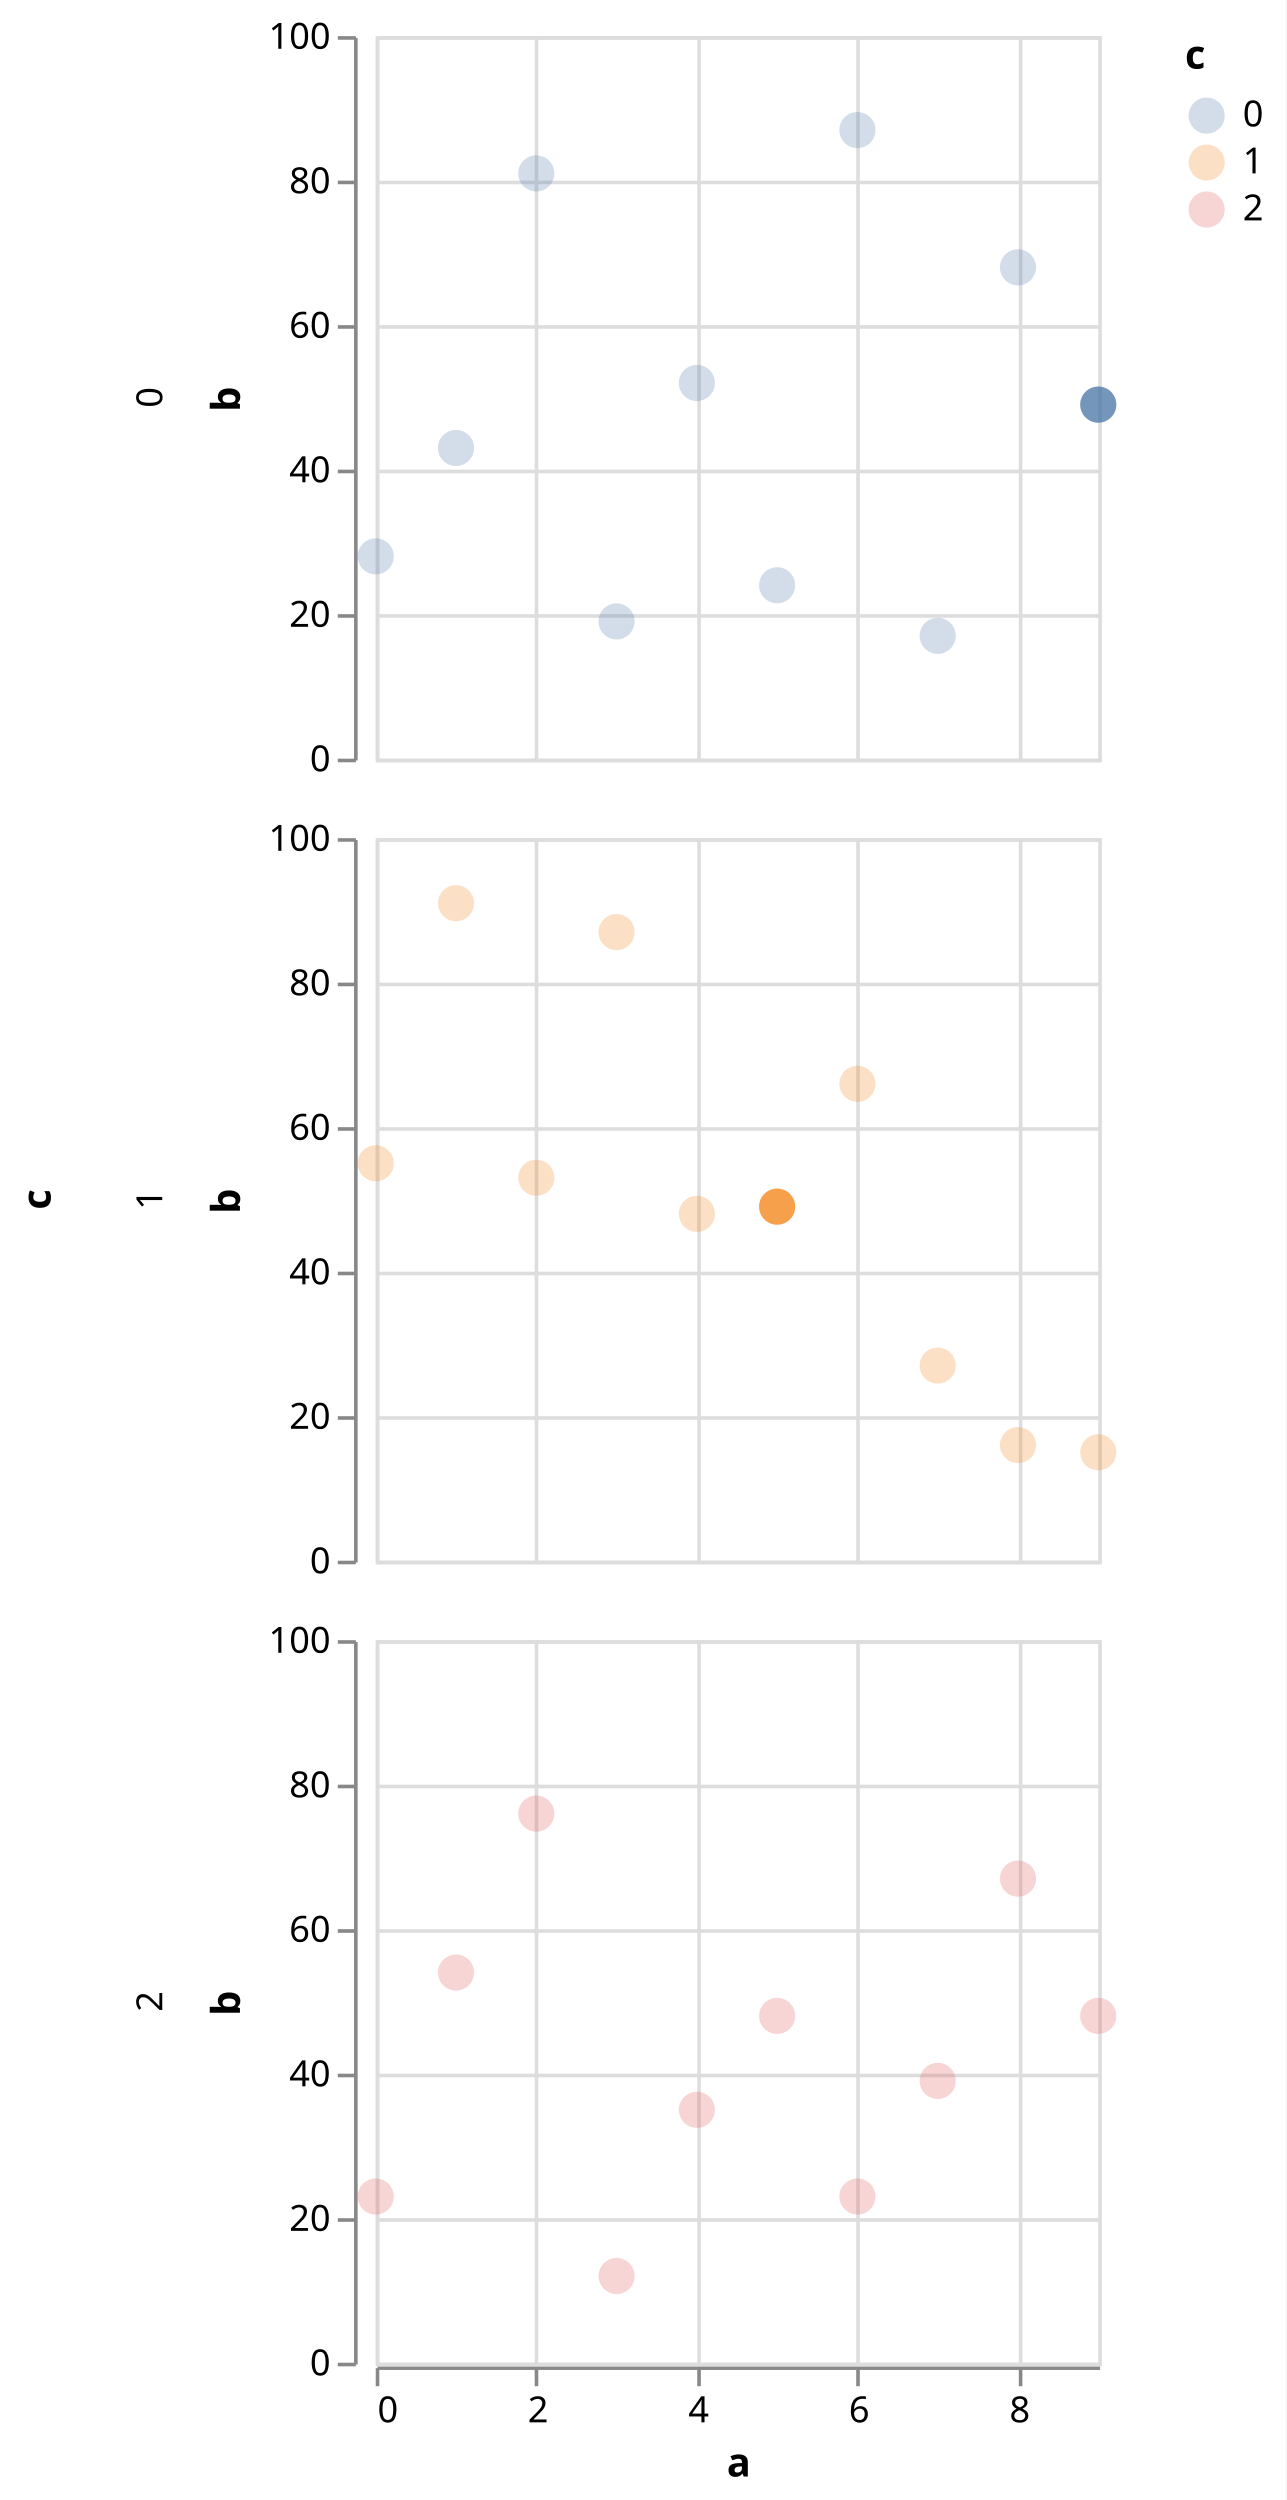
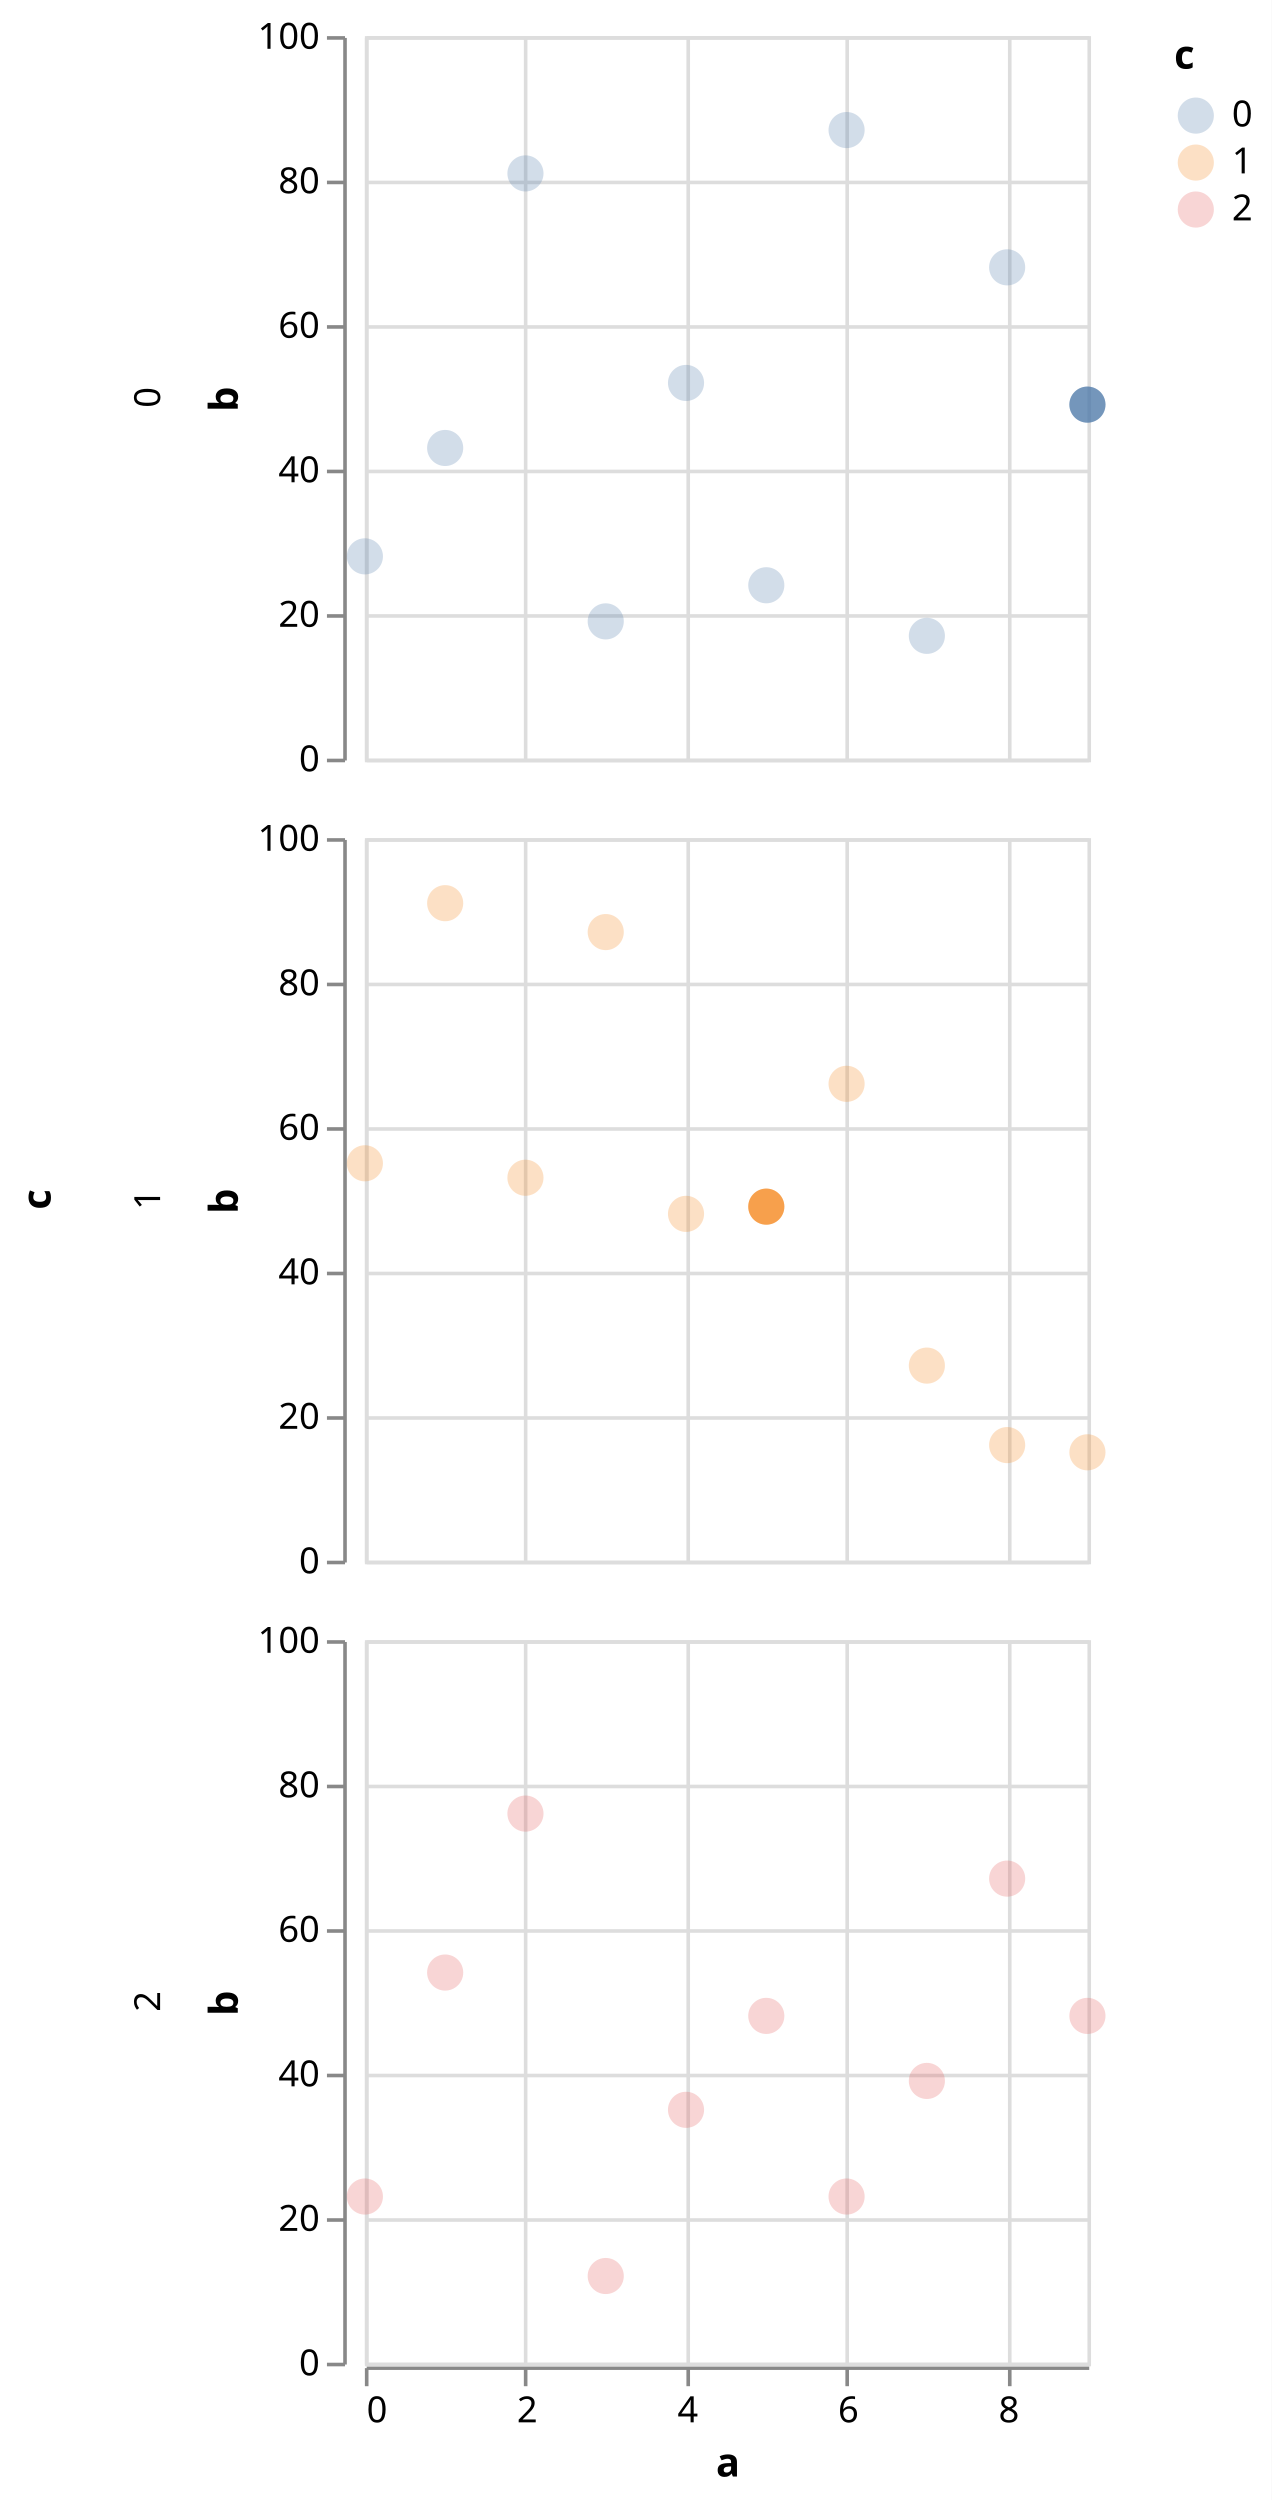
- <svg xmlns="http://www.w3.org/2000/svg" version="1.1" class="marks" width="356" height="692" viewBox="0 0 356 692">
-   <rect width="356" height="692" fill="white" />
-   <g fill="none" stroke-miterlimit="10" transform="translate(104,10)">
+ <svg xmlns="http://www.w3.org/2000/svg" version="1.1" class="marks" width="352" height="692" viewBox="0 0 352 692">
+   <rect width="352" height="692" fill="white" />
+   <g fill="none" stroke-miterlimit="10" transform="translate(101,10)">
    <g class="mark-group role-frame root" role="graphics-object" aria-roledescription="group mark container">
      <g transform="translate(0,0)">
        <path class="background" aria-hidden="true" d="M0,0h0v0h0Z" />
        <g>
          <g class="mark-group role-row-title row-title" role="graphics-object" aria-roledescription="group mark container">
-             <g transform="translate(-78,322)">
+             <g transform="translate(-75,322)">
              <path class="background" aria-hidden="true" d="M0,0h0v0h0Z" />
              <g>
                <g class="mark-group role-title">
                  <g transform="translate(-21,0)">
                    <path class="background" aria-hidden="true" d="M0,0h0v0h0Z" pointer-events="none" />
                    <g>
                      <g class="mark-text role-title-text" role="graphics-symbol" aria-roledescription="title" aria-label="Title text 'c'" pointer-events="none">
                        <text text-anchor="middle" transform="translate(0,0) rotate(-90) translate(0,9)" font-family="sans-serif" font-size="11px" font-weight="bold" fill="#000" opacity="1">c</text>
                      </g>
                    </g>
                    <path class="foreground" aria-hidden="true" d="" pointer-events="none" display="none" />
                  </g>
                </g>
              </g>
              <path class="foreground" aria-hidden="true" d="" display="none" />
            </g>
          </g>
          <g class="mark-group role-row-header row_header" role="graphics-object" aria-roledescription="group mark container">
            <g transform="translate(-6,0)">
              <path class="background" aria-hidden="true" d="M0,0h0v200h0Z" />
              <g>
                <g class="mark-group role-axis" aria-hidden="true">
                  <g transform="translate(0.5,0.5)">
                    <path class="background" aria-hidden="true" d="M0,0h0v0h0Z" pointer-events="none" />
                    <g>
                      <g class="mark-rule role-axis-tick" pointer-events="none">
                        <line transform="translate(0,200)" x2="-5" y2="0" stroke="#888" stroke-width="1" opacity="1" />
                        <line transform="translate(0,160)" x2="-5" y2="0" stroke="#888" stroke-width="1" opacity="1" />
                        <line transform="translate(0,120)" x2="-5" y2="0" stroke="#888" stroke-width="1" opacity="1" />
                        <line transform="translate(0,80)" x2="-5" y2="0" stroke="#888" stroke-width="1" opacity="1" />
                        <line transform="translate(0,40)" x2="-5" y2="0" stroke="#888" stroke-width="1" opacity="1" />
                        <line transform="translate(0,0)" x2="-5" y2="0" stroke="#888" stroke-width="1" opacity="1" />
                      </g>
                      <g class="mark-text role-axis-label" pointer-events="none">
                        <text text-anchor="end" transform="translate(-7,203)" font-family="sans-serif" font-size="10px" fill="#000" opacity="1">0</text>
                        <text text-anchor="end" transform="translate(-7,163)" font-family="sans-serif" font-size="10px" fill="#000" opacity="1">20</text>
                        <text text-anchor="end" transform="translate(-7,123)" font-family="sans-serif" font-size="10px" fill="#000" opacity="1">40</text>
                        <text text-anchor="end" transform="translate(-7,83)" font-family="sans-serif" font-size="10px" fill="#000" opacity="1">60</text>
                        <text text-anchor="end" transform="translate(-7,43)" font-family="sans-serif" font-size="10px" fill="#000" opacity="1">80</text>
                        <text text-anchor="end" transform="translate(-7,3)" font-family="sans-serif" font-size="10px" fill="#000" opacity="1">100</text>
                      </g>
                      <g class="mark-rule role-axis-domain" pointer-events="none">
                        <line transform="translate(0,200)" x2="0" y2="-200" stroke="#888" stroke-width="1" opacity="1" />
                      </g>
                      <g class="mark-text role-axis-title" pointer-events="none">
-                         <text text-anchor="middle" transform="translate(-30.08691,100) rotate(-90) translate(0,-2)" font-family="sans-serif" font-size="11px" font-weight="bold" fill="#000" opacity="1">b</text>
+                         <text text-anchor="middle" transform="translate(-27.68457,100) rotate(-90) translate(0,-2)" font-family="sans-serif" font-size="11px" font-weight="bold" fill="#000" opacity="1">b</text>
                      </g>
                    </g>
                    <path class="foreground" aria-hidden="true" d="" pointer-events="none" display="none" />
                  </g>
                </g>
                <g class="mark-group role-title">
-                   <g transform="translate(-61.08691,100)">
+                   <g transform="translate(-58.68457,100)">
                    <path class="background" aria-hidden="true" d="M0,0h0v0h0Z" pointer-events="none" />
                    <g>
                      <g class="mark-text role-title-text" role="graphics-symbol" aria-roledescription="title" aria-label="Title text '0'" pointer-events="none">
                        <text text-anchor="middle" transform="translate(0,0) rotate(-90) translate(0,8)" font-family="sans-serif" font-size="10px" fill="#000" opacity="1">0</text>
                      </g>
                    </g>
                    <path class="foreground" aria-hidden="true" d="" pointer-events="none" display="none" />
                  </g>
                </g>
              </g>
              <path class="foreground" aria-hidden="true" d="" display="none" />
            </g>
            <g transform="translate(-6,222)">
              <path class="background" aria-hidden="true" d="M0,0h0v200h0Z" />
              <g>
                <g class="mark-group role-axis" aria-hidden="true">
                  <g transform="translate(0.5,0.5)">
                    <path class="background" aria-hidden="true" d="M0,0h0v0h0Z" pointer-events="none" />
                    <g>
                      <g class="mark-rule role-axis-tick" pointer-events="none">
                        <line transform="translate(0,200)" x2="-5" y2="0" stroke="#888" stroke-width="1" opacity="1" />
                        <line transform="translate(0,160)" x2="-5" y2="0" stroke="#888" stroke-width="1" opacity="1" />
                        <line transform="translate(0,120)" x2="-5" y2="0" stroke="#888" stroke-width="1" opacity="1" />
                        <line transform="translate(0,80)" x2="-5" y2="0" stroke="#888" stroke-width="1" opacity="1" />
                        <line transform="translate(0,40)" x2="-5" y2="0" stroke="#888" stroke-width="1" opacity="1" />
                        <line transform="translate(0,0)" x2="-5" y2="0" stroke="#888" stroke-width="1" opacity="1" />
                      </g>
                      <g class="mark-text role-axis-label" pointer-events="none">
                        <text text-anchor="end" transform="translate(-7,203)" font-family="sans-serif" font-size="10px" fill="#000" opacity="1">0</text>
                        <text text-anchor="end" transform="translate(-7,163)" font-family="sans-serif" font-size="10px" fill="#000" opacity="1">20</text>
                        <text text-anchor="end" transform="translate(-7,123)" font-family="sans-serif" font-size="10px" fill="#000" opacity="1">40</text>
                        <text text-anchor="end" transform="translate(-7,83)" font-family="sans-serif" font-size="10px" fill="#000" opacity="1">60</text>
                        <text text-anchor="end" transform="translate(-7,43)" font-family="sans-serif" font-size="10px" fill="#000" opacity="1">80</text>
                        <text text-anchor="end" transform="translate(-7,3)" font-family="sans-serif" font-size="10px" fill="#000" opacity="1">100</text>
                      </g>
                      <g class="mark-rule role-axis-domain" pointer-events="none">
                        <line transform="translate(0,200)" x2="0" y2="-200" stroke="#888" stroke-width="1" opacity="1" />
                      </g>
                      <g class="mark-text role-axis-title" pointer-events="none">
-                         <text text-anchor="middle" transform="translate(-30.08691,100) rotate(-90) translate(0,-2)" font-family="sans-serif" font-size="11px" font-weight="bold" fill="#000" opacity="1">b</text>
+                         <text text-anchor="middle" transform="translate(-27.68457,100) rotate(-90) translate(0,-2)" font-family="sans-serif" font-size="11px" font-weight="bold" fill="#000" opacity="1">b</text>
                      </g>
                    </g>
                    <path class="foreground" aria-hidden="true" d="" pointer-events="none" display="none" />
                  </g>
                </g>
                <g class="mark-group role-title">
-                   <g transform="translate(-61.08691,100)">
+                   <g transform="translate(-58.68457,100)">
                    <path class="background" aria-hidden="true" d="M0,0h0v0h0Z" pointer-events="none" />
                    <g>
                      <g class="mark-text role-title-text" role="graphics-symbol" aria-roledescription="title" aria-label="Title text '1'" pointer-events="none">
                        <text text-anchor="middle" transform="translate(0,0) rotate(-90) translate(0,8)" font-family="sans-serif" font-size="10px" fill="#000" opacity="1">1</text>
                      </g>
                    </g>
                    <path class="foreground" aria-hidden="true" d="" pointer-events="none" display="none" />
                  </g>
                </g>
              </g>
              <path class="foreground" aria-hidden="true" d="" display="none" />
            </g>
            <g transform="translate(-6,444)">
              <path class="background" aria-hidden="true" d="M0,0h0v200h0Z" />
              <g>
                <g class="mark-group role-axis" aria-hidden="true">
                  <g transform="translate(0.5,0.5)">
                    <path class="background" aria-hidden="true" d="M0,0h0v0h0Z" pointer-events="none" />
                    <g>
                      <g class="mark-rule role-axis-tick" pointer-events="none">
                        <line transform="translate(0,200)" x2="-5" y2="0" stroke="#888" stroke-width="1" opacity="1" />
                        <line transform="translate(0,160)" x2="-5" y2="0" stroke="#888" stroke-width="1" opacity="1" />
                        <line transform="translate(0,120)" x2="-5" y2="0" stroke="#888" stroke-width="1" opacity="1" />
                        <line transform="translate(0,80)" x2="-5" y2="0" stroke="#888" stroke-width="1" opacity="1" />
                        <line transform="translate(0,40)" x2="-5" y2="0" stroke="#888" stroke-width="1" opacity="1" />
                        <line transform="translate(0,0)" x2="-5" y2="0" stroke="#888" stroke-width="1" opacity="1" />
                      </g>
                      <g class="mark-text role-axis-label" pointer-events="none">
                        <text text-anchor="end" transform="translate(-7,203)" font-family="sans-serif" font-size="10px" fill="#000" opacity="1">0</text>
                        <text text-anchor="end" transform="translate(-7,163)" font-family="sans-serif" font-size="10px" fill="#000" opacity="1">20</text>
                        <text text-anchor="end" transform="translate(-7,123)" font-family="sans-serif" font-size="10px" fill="#000" opacity="1">40</text>
                        <text text-anchor="end" transform="translate(-7,83)" font-family="sans-serif" font-size="10px" fill="#000" opacity="1">60</text>
                        <text text-anchor="end" transform="translate(-7,43)" font-family="sans-serif" font-size="10px" fill="#000" opacity="1">80</text>
                        <text text-anchor="end" transform="translate(-7,3)" font-family="sans-serif" font-size="10px" fill="#000" opacity="1">100</text>
                      </g>
                      <g class="mark-rule role-axis-domain" pointer-events="none">
                        <line transform="translate(0,200)" x2="0" y2="-200" stroke="#888" stroke-width="1" opacity="1" />
                      </g>
                      <g class="mark-text role-axis-title" pointer-events="none">
-                         <text text-anchor="middle" transform="translate(-30.08691,100) rotate(-90) translate(0,-2)" font-family="sans-serif" font-size="11px" font-weight="bold" fill="#000" opacity="1">b</text>
+                         <text text-anchor="middle" transform="translate(-27.68457,100) rotate(-90) translate(0,-2)" font-family="sans-serif" font-size="11px" font-weight="bold" fill="#000" opacity="1">b</text>
                      </g>
                    </g>
                    <path class="foreground" aria-hidden="true" d="" pointer-events="none" display="none" />
                  </g>
                </g>
                <g class="mark-group role-title">
-                   <g transform="translate(-61.08691,100)">
+                   <g transform="translate(-58.68457,100)">
                    <path class="background" aria-hidden="true" d="M0,0h0v0h0Z" pointer-events="none" />
                    <g>
                      <g class="mark-text role-title-text" role="graphics-symbol" aria-roledescription="title" aria-label="Title text '2'" pointer-events="none">
                        <text text-anchor="middle" transform="translate(0,0) rotate(-90) translate(0,8)" font-family="sans-serif" font-size="10px" fill="#000" opacity="1">2</text>
                      </g>
                    </g>
                    <path class="foreground" aria-hidden="true" d="" pointer-events="none" display="none" />
                  </g>
                </g>
              </g>
              <path class="foreground" aria-hidden="true" d="" display="none" />
            </g>
          </g>
          <g class="mark-group role-column-footer column_footer" role="graphics-object" aria-roledescription="group mark container">
            <g transform="translate(0,645)">
              <path class="background" aria-hidden="true" d="M0,0h200v0h-200Z" />
              <g>
                <g class="mark-group role-axis" aria-hidden="true">
                  <g transform="translate(0.5,0.5)">
                    <path class="background" aria-hidden="true" d="M0,0h0v0h0Z" pointer-events="none" />
                    <g>
                      <g class="mark-rule role-axis-tick" pointer-events="none">
                        <line transform="translate(0,0)" x2="0" y2="5" stroke="#888" stroke-width="1" opacity="1" />
                        <line transform="translate(44,0)" x2="0" y2="5" stroke="#888" stroke-width="1" opacity="1" />
                        <line transform="translate(89,0)" x2="0" y2="5" stroke="#888" stroke-width="1" opacity="1" />
                        <line transform="translate(133,0)" x2="0" y2="5" stroke="#888" stroke-width="1" opacity="1" />
                        <line transform="translate(178,0)" x2="0" y2="5" stroke="#888" stroke-width="1" opacity="1" />
                      </g>
                      <g class="mark-text role-axis-label" pointer-events="none">
                        <text text-anchor="start" transform="translate(0,15)" font-family="sans-serif" font-size="10px" fill="#000" opacity="1">0</text>
                        <text text-anchor="middle" transform="translate(44.44444,15)" font-family="sans-serif" font-size="10px" fill="#000" opacity="1">2</text>
                        <text text-anchor="middle" transform="translate(88.88889,15)" font-family="sans-serif" font-size="10px" fill="#000" opacity="1">4</text>
                        <text text-anchor="middle" transform="translate(133.3333,15)" font-family="sans-serif" font-size="10px" fill="#000" opacity="1">6</text>
                        <text text-anchor="middle" transform="translate(177.7778,15)" font-family="sans-serif" font-size="10px" fill="#000" opacity="1">8</text>
                      </g>
                      <g class="mark-rule role-axis-domain" pointer-events="none">
                        <line transform="translate(0,0)" x2="200" y2="0" stroke="#888" stroke-width="1" opacity="1" />
                      </g>
                      <g class="mark-text role-axis-title" pointer-events="none">
                        <text text-anchor="middle" transform="translate(100,30)" font-family="sans-serif" font-size="11px" font-weight="bold" fill="#000" opacity="1">a</text>
                      </g>
                    </g>
                    <path class="foreground" aria-hidden="true" d="" pointer-events="none" display="none" />
                  </g>
                </g>
              </g>
              <path class="foreground" aria-hidden="true" d="" display="none" />
            </g>
          </g>
          <g class="mark-group role-scope cell" role="graphics-object" aria-roledescription="group mark container">
            <g transform="translate(0,0)">
              <path class="background" aria-hidden="true" d="M0.5,0.5h200v200h-200Z" stroke="#ddd" />
              <g>
                <g class="mark-group role-axis" aria-hidden="true">
                  <g transform="translate(0.5,200.5)">
                    <path class="background" aria-hidden="true" d="M0,0h0v0h0Z" pointer-events="none" />
                    <g>
                      <g class="mark-rule role-axis-grid" pointer-events="none">
                        <line transform="translate(0,-200)" x2="0" y2="200" stroke="#ddd" stroke-width="1" opacity="1" />
                        <line transform="translate(44,-200)" x2="0" y2="200" stroke="#ddd" stroke-width="1" opacity="1" />
                        <line transform="translate(89,-200)" x2="0" y2="200" stroke="#ddd" stroke-width="1" opacity="1" />
                        <line transform="translate(133,-200)" x2="0" y2="200" stroke="#ddd" stroke-width="1" opacity="1" />
                        <line transform="translate(178,-200)" x2="0" y2="200" stroke="#ddd" stroke-width="1" opacity="1" />
                      </g>
                    </g>
                    <path class="foreground" aria-hidden="true" d="" pointer-events="none" display="none" />
                  </g>
                </g>
                <g class="mark-group role-axis" aria-hidden="true">
                  <g transform="translate(0.5,0.5)">
                    <path class="background" aria-hidden="true" d="M0,0h0v0h0Z" pointer-events="none" />
                    <g>
                      <g class="mark-rule role-axis-grid" pointer-events="none">
                        <line transform="translate(0,200)" x2="200" y2="0" stroke="#ddd" stroke-width="1" opacity="1" />
                        <line transform="translate(0,160)" x2="200" y2="0" stroke="#ddd" stroke-width="1" opacity="1" />
                        <line transform="translate(0,120)" x2="200" y2="0" stroke="#ddd" stroke-width="1" opacity="1" />
                        <line transform="translate(0,80)" x2="200" y2="0" stroke="#ddd" stroke-width="1" opacity="1" />
                        <line transform="translate(0,40)" x2="200" y2="0" stroke="#ddd" stroke-width="1" opacity="1" />
                        <line transform="translate(0,0)" x2="200" y2="0" stroke="#ddd" stroke-width="1" opacity="1" />
                      </g>
                    </g>
                    <path class="foreground" aria-hidden="true" d="" pointer-events="none" display="none" />
                  </g>
                </g>
                <g class="mark-symbol role-mark child_layer_0_marks" role="graphics-symbol" aria-roledescription="symbol mark container">
                  <path transform="translate(0,144)" d="M5,0A5,5,0,1,1,-5,0A5,5,0,1,1,5,0" fill="#4c78a8" stroke-width="2" opacity="0.25" />
                  <path transform="translate(22.22222,114)" d="M5,0A5,5,0,1,1,-5,0A5,5,0,1,1,5,0" fill="#4c78a8" stroke-width="2" opacity="0.25" />
                  <path transform="translate(44.44444,38)" d="M5,0A5,5,0,1,1,-5,0A5,5,0,1,1,5,0" fill="#4c78a8" stroke-width="2" opacity="0.25" />
                  <path transform="translate(66.66667,162)" d="M5,0A5,5,0,1,1,-5,0A5,5,0,1,1,5,0" fill="#4c78a8" stroke-width="2" opacity="0.25" />
                  <path transform="translate(88.88889,96)" d="M5,0A5,5,0,1,1,-5,0A5,5,0,1,1,5,0" fill="#4c78a8" stroke-width="2" opacity="0.25" />
                  <path transform="translate(111.1111,152)" d="M5,0A5,5,0,1,1,-5,0A5,5,0,1,1,5,0" fill="#4c78a8" stroke-width="2" opacity="0.25" />
                  <path transform="translate(133.3333,26)" d="M5,0A5,5,0,1,1,-5,0A5,5,0,1,1,5,0" fill="#4c78a8" stroke-width="2" opacity="0.25" />
                  <path transform="translate(155.5556,166)" d="M5,0A5,5,0,1,1,-5,0A5,5,0,1,1,5,0" fill="#4c78a8" stroke-width="2" opacity="0.25" />
                  <path transform="translate(177.7778,64)" d="M5,0A5,5,0,1,1,-5,0A5,5,0,1,1,5,0" fill="#4c78a8" stroke-width="2" opacity="0.25" />
                  <path transform="translate(200,102)" d="M5,0A5,5,0,1,1,-5,0A5,5,0,1,1,5,0" fill="#4c78a8" stroke-width="2" opacity="0.25" />
                </g>
                <g class="mark-symbol role-mark child_layer_1_marks" role="graphics-symbol" aria-roledescription="symbol mark container" pointer-events="none">
                  <path transform="translate(200,102)" d="M5,0A5,5,0,1,1,-5,0A5,5,0,1,1,5,0" fill="#4c78a8" stroke-width="2" opacity="0.7" />
                </g>
              </g>
              <path class="foreground" aria-hidden="true" d="" display="none" />
            </g>
            <g transform="translate(0,222)">
              <path class="background" aria-hidden="true" d="M0.5,0.5h200v200h-200Z" stroke="#ddd" />
              <g>
                <g class="mark-group role-axis" aria-hidden="true">
                  <g transform="translate(0.5,200.5)">
                    <path class="background" aria-hidden="true" d="M0,0h0v0h0Z" pointer-events="none" />
                    <g>
                      <g class="mark-rule role-axis-grid" pointer-events="none">
                        <line transform="translate(0,-200)" x2="0" y2="200" stroke="#ddd" stroke-width="1" opacity="1" />
                        <line transform="translate(44,-200)" x2="0" y2="200" stroke="#ddd" stroke-width="1" opacity="1" />
                        <line transform="translate(89,-200)" x2="0" y2="200" stroke="#ddd" stroke-width="1" opacity="1" />
                        <line transform="translate(133,-200)" x2="0" y2="200" stroke="#ddd" stroke-width="1" opacity="1" />
                        <line transform="translate(178,-200)" x2="0" y2="200" stroke="#ddd" stroke-width="1" opacity="1" />
                      </g>
                    </g>
                    <path class="foreground" aria-hidden="true" d="" pointer-events="none" display="none" />
                  </g>
                </g>
                <g class="mark-group role-axis" aria-hidden="true">
                  <g transform="translate(0.5,0.5)">
                    <path class="background" aria-hidden="true" d="M0,0h0v0h0Z" pointer-events="none" />
                    <g>
                      <g class="mark-rule role-axis-grid" pointer-events="none">
                        <line transform="translate(0,200)" x2="200" y2="0" stroke="#ddd" stroke-width="1" opacity="1" />
                        <line transform="translate(0,160)" x2="200" y2="0" stroke="#ddd" stroke-width="1" opacity="1" />
                        <line transform="translate(0,120)" x2="200" y2="0" stroke="#ddd" stroke-width="1" opacity="1" />
                        <line transform="translate(0,80)" x2="200" y2="0" stroke="#ddd" stroke-width="1" opacity="1" />
                        <line transform="translate(0,40)" x2="200" y2="0" stroke="#ddd" stroke-width="1" opacity="1" />
                        <line transform="translate(0,0)" x2="200" y2="0" stroke="#ddd" stroke-width="1" opacity="1" />
                      </g>
                    </g>
                    <path class="foreground" aria-hidden="true" d="" pointer-events="none" display="none" />
                  </g>
                </g>
                <g class="mark-symbol role-mark child_layer_0_marks" role="graphics-symbol" aria-roledescription="symbol mark container">
                  <path transform="translate(0,90)" d="M5,0A5,5,0,1,1,-5,0A5,5,0,1,1,5,0" fill="#f58518" stroke-width="2" opacity="0.25" />
                  <path transform="translate(22.22222,18)" d="M5,0A5,5,0,1,1,-5,0A5,5,0,1,1,5,0" fill="#f58518" stroke-width="2" opacity="0.25" />
                  <path transform="translate(44.44444,94)" d="M5,0A5,5,0,1,1,-5,0A5,5,0,1,1,5,0" fill="#f58518" stroke-width="2" opacity="0.25" />
                  <path transform="translate(66.66667,26)" d="M5,0A5,5,0,1,1,-5,0A5,5,0,1,1,5,0" fill="#f58518" stroke-width="2" opacity="0.25" />
                  <path transform="translate(88.88889,104)" d="M5,0A5,5,0,1,1,-5,0A5,5,0,1,1,5,0" fill="#f58518" stroke-width="2" opacity="0.25" />
                  <path transform="translate(111.1111,102)" d="M5,0A5,5,0,1,1,-5,0A5,5,0,1,1,5,0" fill="#f58518" stroke-width="2" opacity="0.25" />
                  <path transform="translate(133.3333,68)" d="M5,0A5,5,0,1,1,-5,0A5,5,0,1,1,5,0" fill="#f58518" stroke-width="2" opacity="0.25" />
                  <path transform="translate(155.5556,146)" d="M5,0A5,5,0,1,1,-5,0A5,5,0,1,1,5,0" fill="#f58518" stroke-width="2" opacity="0.25" />
                  <path transform="translate(177.7778,168)" d="M5,0A5,5,0,1,1,-5,0A5,5,0,1,1,5,0" fill="#f58518" stroke-width="2" opacity="0.25" />
                  <path transform="translate(200,170)" d="M5,0A5,5,0,1,1,-5,0A5,5,0,1,1,5,0" fill="#f58518" stroke-width="2" opacity="0.25" />
                </g>
                <g class="mark-symbol role-mark child_layer_1_marks" role="graphics-symbol" aria-roledescription="symbol mark container" pointer-events="none">
                  <path transform="translate(111.1111,102)" d="M5,0A5,5,0,1,1,-5,0A5,5,0,1,1,5,0" fill="#f58518" stroke-width="2" opacity="0.7" />
                </g>
              </g>
              <path class="foreground" aria-hidden="true" d="" display="none" />
            </g>
            <g transform="translate(0,444)">
              <path class="background" aria-hidden="true" d="M0.5,0.5h200v200h-200Z" stroke="#ddd" />
              <g>
                <g class="mark-group role-axis" aria-hidden="true">
                  <g transform="translate(0.5,200.5)">
                    <path class="background" aria-hidden="true" d="M0,0h0v0h0Z" pointer-events="none" />
                    <g>
                      <g class="mark-rule role-axis-grid" pointer-events="none">
                        <line transform="translate(0,-200)" x2="0" y2="200" stroke="#ddd" stroke-width="1" opacity="1" />
                        <line transform="translate(44,-200)" x2="0" y2="200" stroke="#ddd" stroke-width="1" opacity="1" />
                        <line transform="translate(89,-200)" x2="0" y2="200" stroke="#ddd" stroke-width="1" opacity="1" />
                        <line transform="translate(133,-200)" x2="0" y2="200" stroke="#ddd" stroke-width="1" opacity="1" />
                        <line transform="translate(178,-200)" x2="0" y2="200" stroke="#ddd" stroke-width="1" opacity="1" />
                      </g>
                    </g>
                    <path class="foreground" aria-hidden="true" d="" pointer-events="none" display="none" />
                  </g>
                </g>
                <g class="mark-group role-axis" aria-hidden="true">
                  <g transform="translate(0.5,0.5)">
                    <path class="background" aria-hidden="true" d="M0,0h0v0h0Z" pointer-events="none" />
                    <g>
                      <g class="mark-rule role-axis-grid" pointer-events="none">
                        <line transform="translate(0,200)" x2="200" y2="0" stroke="#ddd" stroke-width="1" opacity="1" />
                        <line transform="translate(0,160)" x2="200" y2="0" stroke="#ddd" stroke-width="1" opacity="1" />
                        <line transform="translate(0,120)" x2="200" y2="0" stroke="#ddd" stroke-width="1" opacity="1" />
                        <line transform="translate(0,80)" x2="200" y2="0" stroke="#ddd" stroke-width="1" opacity="1" />
                        <line transform="translate(0,40)" x2="200" y2="0" stroke="#ddd" stroke-width="1" opacity="1" />
                        <line transform="translate(0,0)" x2="200" y2="0" stroke="#ddd" stroke-width="1" opacity="1" />
                      </g>
                    </g>
                    <path class="foreground" aria-hidden="true" d="" pointer-events="none" display="none" />
                  </g>
                </g>
                <g class="mark-symbol role-mark child_layer_0_marks" role="graphics-symbol" aria-roledescription="symbol mark container">
                  <path transform="translate(0,154)" d="M5,0A5,5,0,1,1,-5,0A5,5,0,1,1,5,0" fill="#e45756" stroke-width="2" opacity="0.25" />
                  <path transform="translate(22.22222,92)" d="M5,0A5,5,0,1,1,-5,0A5,5,0,1,1,5,0" fill="#e45756" stroke-width="2" opacity="0.25" />
                  <path transform="translate(44.44444,48)" d="M5,0A5,5,0,1,1,-5,0A5,5,0,1,1,5,0" fill="#e45756" stroke-width="2" opacity="0.25" />
                  <path transform="translate(66.66667,176)" d="M5,0A5,5,0,1,1,-5,0A5,5,0,1,1,5,0" fill="#e45756" stroke-width="2" opacity="0.25" />
                  <path transform="translate(88.88889,130)" d="M5,0A5,5,0,1,1,-5,0A5,5,0,1,1,5,0" fill="#e45756" stroke-width="2" opacity="0.25" />
                  <path transform="translate(111.1111,104)" d="M5,0A5,5,0,1,1,-5,0A5,5,0,1,1,5,0" fill="#e45756" stroke-width="2" opacity="0.25" />
                  <path transform="translate(133.3333,154)" d="M5,0A5,5,0,1,1,-5,0A5,5,0,1,1,5,0" fill="#e45756" stroke-width="2" opacity="0.25" />
                  <path transform="translate(155.5556,122)" d="M5,0A5,5,0,1,1,-5,0A5,5,0,1,1,5,0" fill="#e45756" stroke-width="2" opacity="0.25" />
                  <path transform="translate(177.7778,66)" d="M5,0A5,5,0,1,1,-5,0A5,5,0,1,1,5,0" fill="#e45756" stroke-width="2" opacity="0.25" />
                  <path transform="translate(200,104)" d="M5,0A5,5,0,1,1,-5,0A5,5,0,1,1,5,0" fill="#e45756" stroke-width="2" opacity="0.25" />
                </g>
                <g class="mark-symbol role-mark child_layer_1_marks" role="graphics-symbol" aria-roledescription="symbol mark container" pointer-events="none" />
              </g>
              <path class="foreground" aria-hidden="true" d="" display="none" />
            </g>
          </g>
          <g class="mark-group role-legend" aria-hidden="true">
            <g transform="translate(224,0)">
-               <path class="background" aria-hidden="true" d="M0,0h23v53h-23Z" pointer-events="none" />
+               <path class="background" aria-hidden="true" d="M0,0h22v53h-22Z" pointer-events="none" />
              <g>
                <g class="mark-group role-legend-entry">
                  <g transform="translate(0,16)">
                    <path class="background" aria-hidden="true" d="M0,0h0v0h0Z" pointer-events="none" />
                    <g>
                      <g class="mark-group role-scope" role="graphics-object" aria-roledescription="group mark container">
                        <g transform="translate(0,0)">
-                           <path class="background" aria-hidden="true" d="M0,0h22.362v11h-22.362Z" pointer-events="none" opacity="1" />
+                           <path class="background" aria-hidden="true" d="M0,0h21.562v11h-21.562Z" pointer-events="none" opacity="1" />
                          <g>
                            <g class="mark-symbol role-legend-symbol" pointer-events="none">
                              <path transform="translate(6,6)" d="M5,0A5,5,0,1,1,-5,0A5,5,0,1,1,5,0" fill="#4c78a8" stroke-width="1.5" opacity="0.25" />
                            </g>
                            <g class="mark-text role-legend-label" pointer-events="none">
                              <text text-anchor="start" transform="translate(16,9)" font-family="sans-serif" font-size="10px" fill="#000" opacity="1">0</text>
                            </g>
                          </g>
                          <path class="foreground" aria-hidden="true" d="" pointer-events="none" display="none" />
                        </g>
                        <g transform="translate(0,13)">
-                           <path class="background" aria-hidden="true" d="M0,0h22.362v11h-22.362Z" pointer-events="none" opacity="1" />
+                           <path class="background" aria-hidden="true" d="M0,0h21.562v11h-21.562Z" pointer-events="none" opacity="1" />
                          <g>
                            <g class="mark-symbol role-legend-symbol" pointer-events="none">
                              <path transform="translate(6,6)" d="M5,0A5,5,0,1,1,-5,0A5,5,0,1,1,5,0" fill="#f58518" stroke-width="1.5" opacity="0.25" />
                            </g>
                            <g class="mark-text role-legend-label" pointer-events="none">
                              <text text-anchor="start" transform="translate(16,9)" font-family="sans-serif" font-size="10px" fill="#000" opacity="1">1</text>
                            </g>
                          </g>
                          <path class="foreground" aria-hidden="true" d="" pointer-events="none" display="none" />
                        </g>
                        <g transform="translate(0,26)">
-                           <path class="background" aria-hidden="true" d="M0,0h22.362v11h-22.362Z" pointer-events="none" opacity="1" />
+                           <path class="background" aria-hidden="true" d="M0,0h21.562v11h-21.562Z" pointer-events="none" opacity="1" />
                          <g>
                            <g class="mark-symbol role-legend-symbol" pointer-events="none">
                              <path transform="translate(6,6)" d="M5,0A5,5,0,1,1,-5,0A5,5,0,1,1,5,0" fill="#e45756" stroke-width="1.5" opacity="0.25" />
                            </g>
                            <g class="mark-text role-legend-label" pointer-events="none">
                              <text text-anchor="start" transform="translate(16,9)" font-family="sans-serif" font-size="10px" fill="#000" opacity="1">2</text>
                            </g>
                          </g>
                          <path class="foreground" aria-hidden="true" d="" pointer-events="none" display="none" />
                        </g>
                      </g>
                    </g>
                    <path class="foreground" aria-hidden="true" d="" pointer-events="none" display="none" />
                  </g>
                </g>
                <g class="mark-text role-legend-title" pointer-events="none">
                  <text text-anchor="start" transform="translate(0,9)" font-family="sans-serif" font-size="11px" font-weight="bold" fill="#000" opacity="1">c</text>
                </g>
              </g>
              <path class="foreground" aria-hidden="true" d="" pointer-events="none" display="none" />
            </g>
          </g>
        </g>
        <path class="foreground" aria-hidden="true" d="" display="none" />
      </g>
    </g>
  </g>
</svg>
